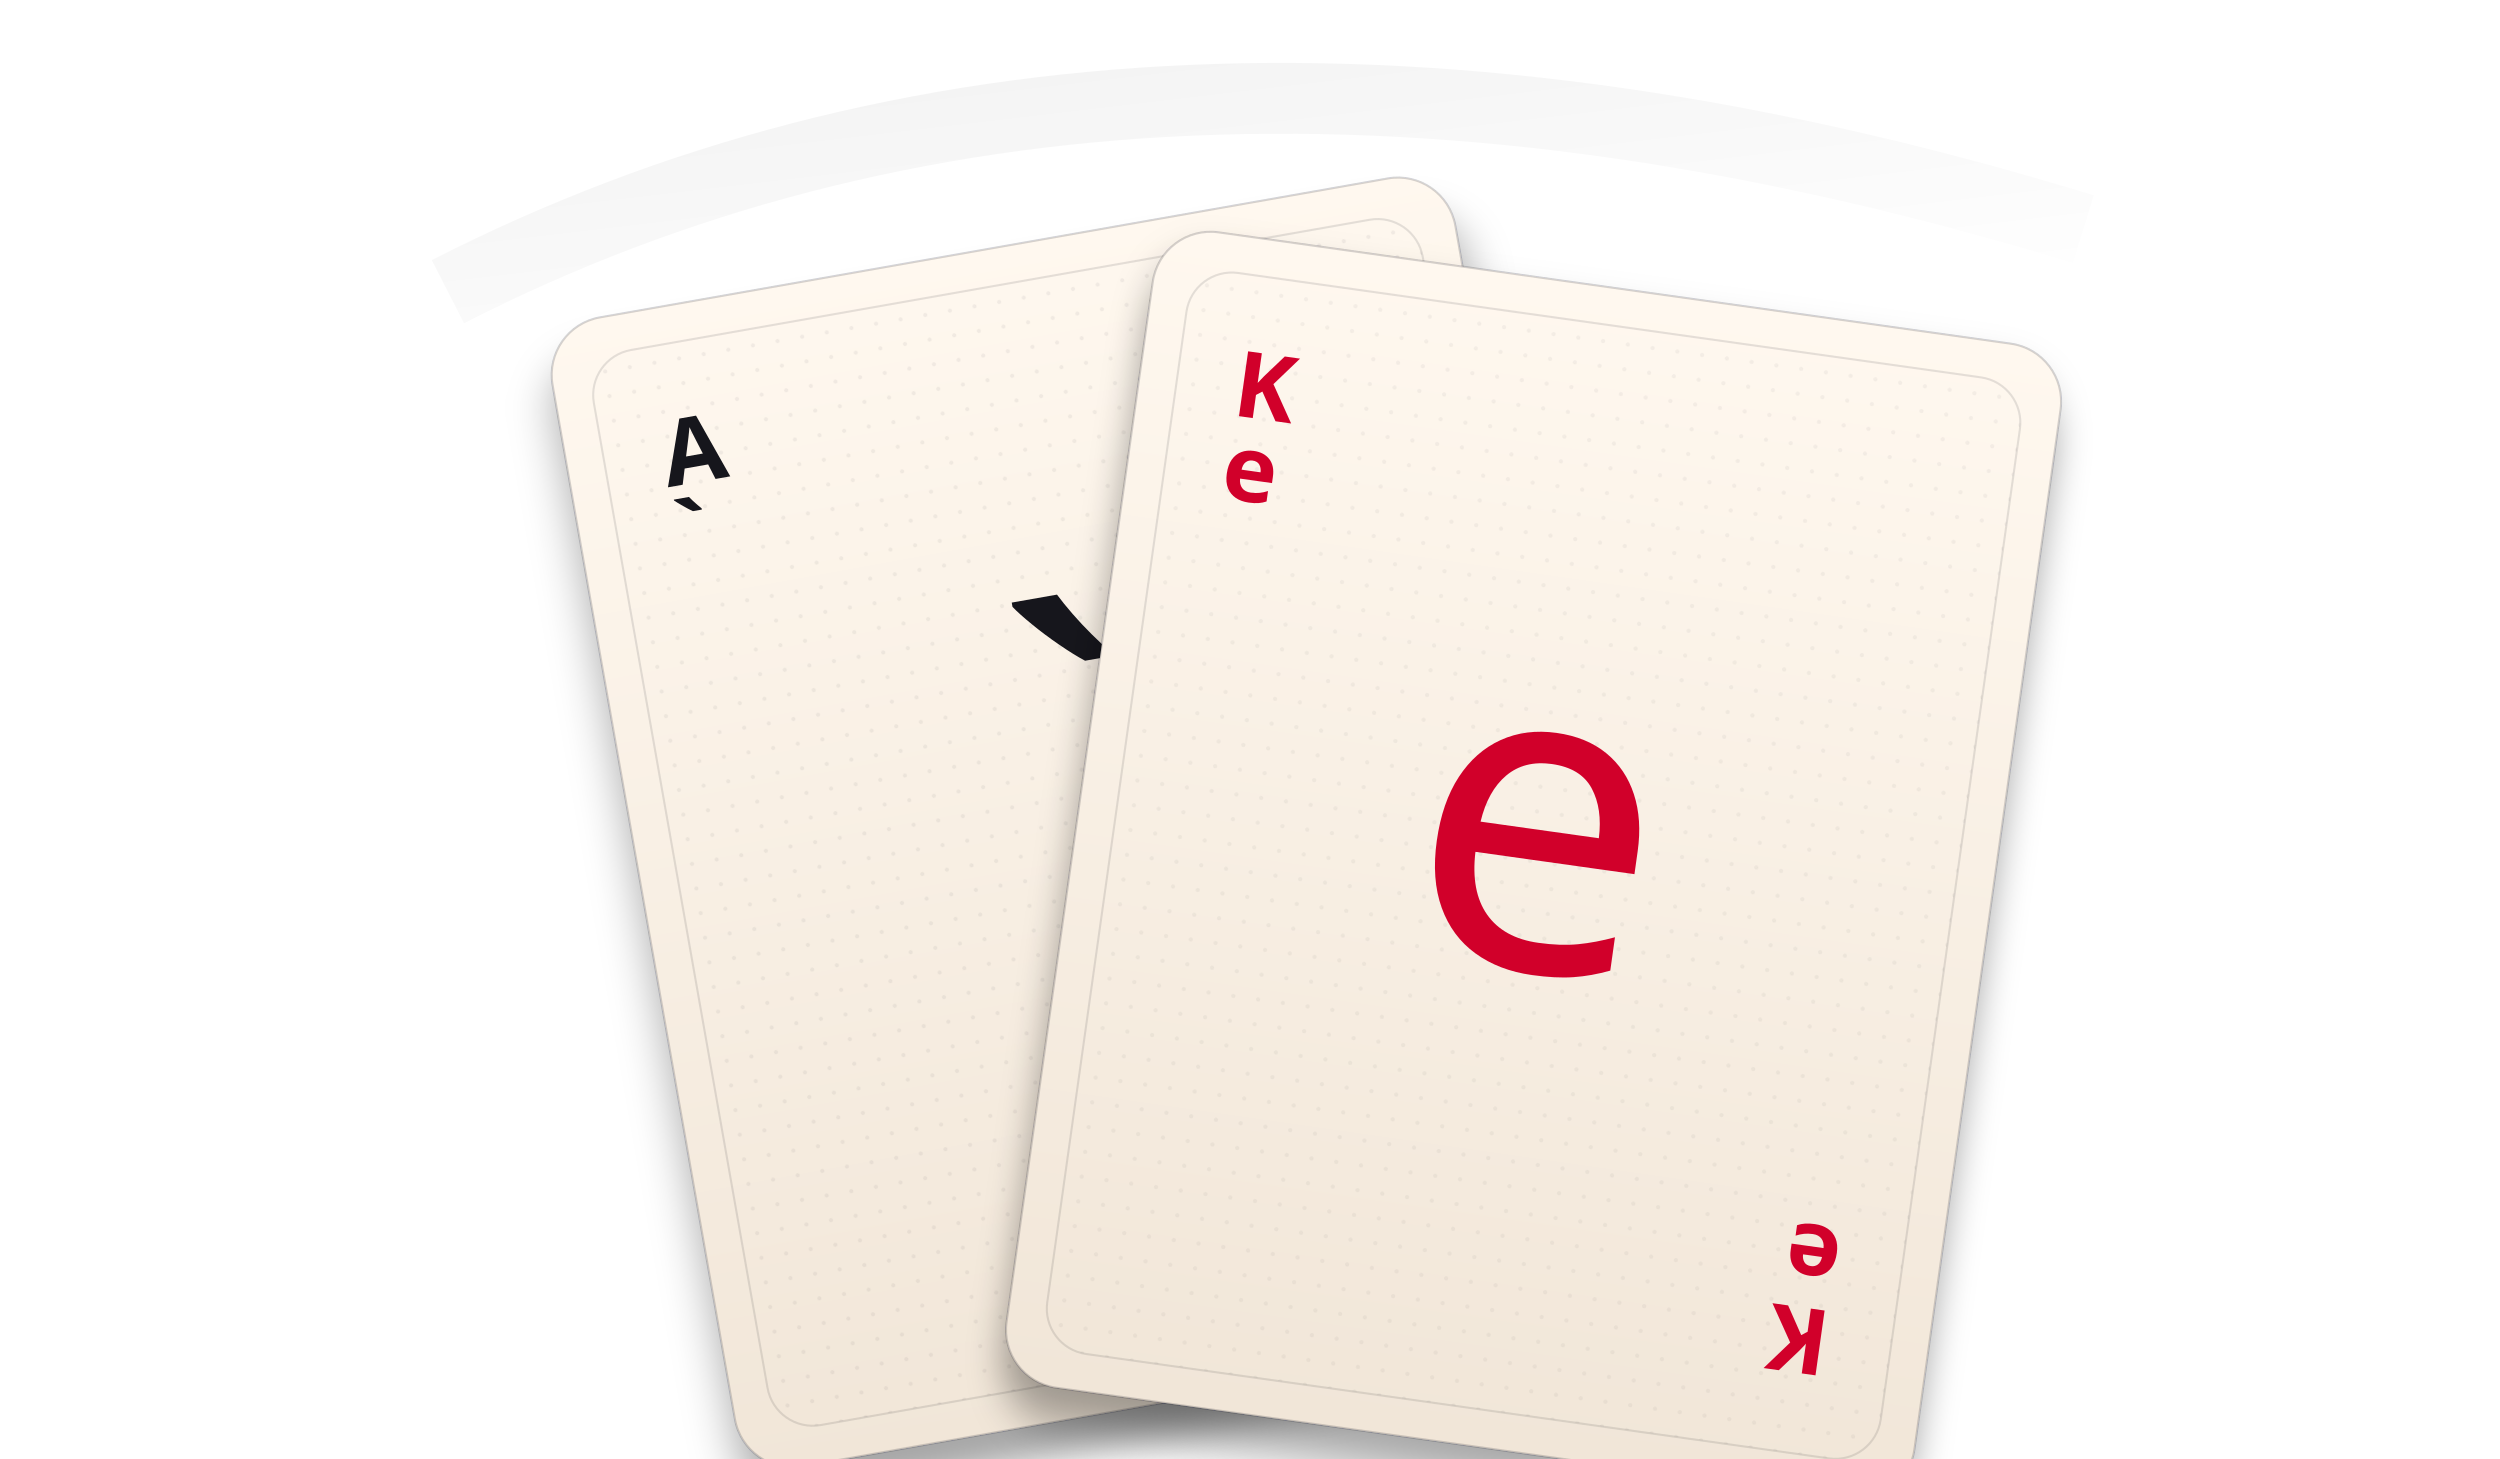
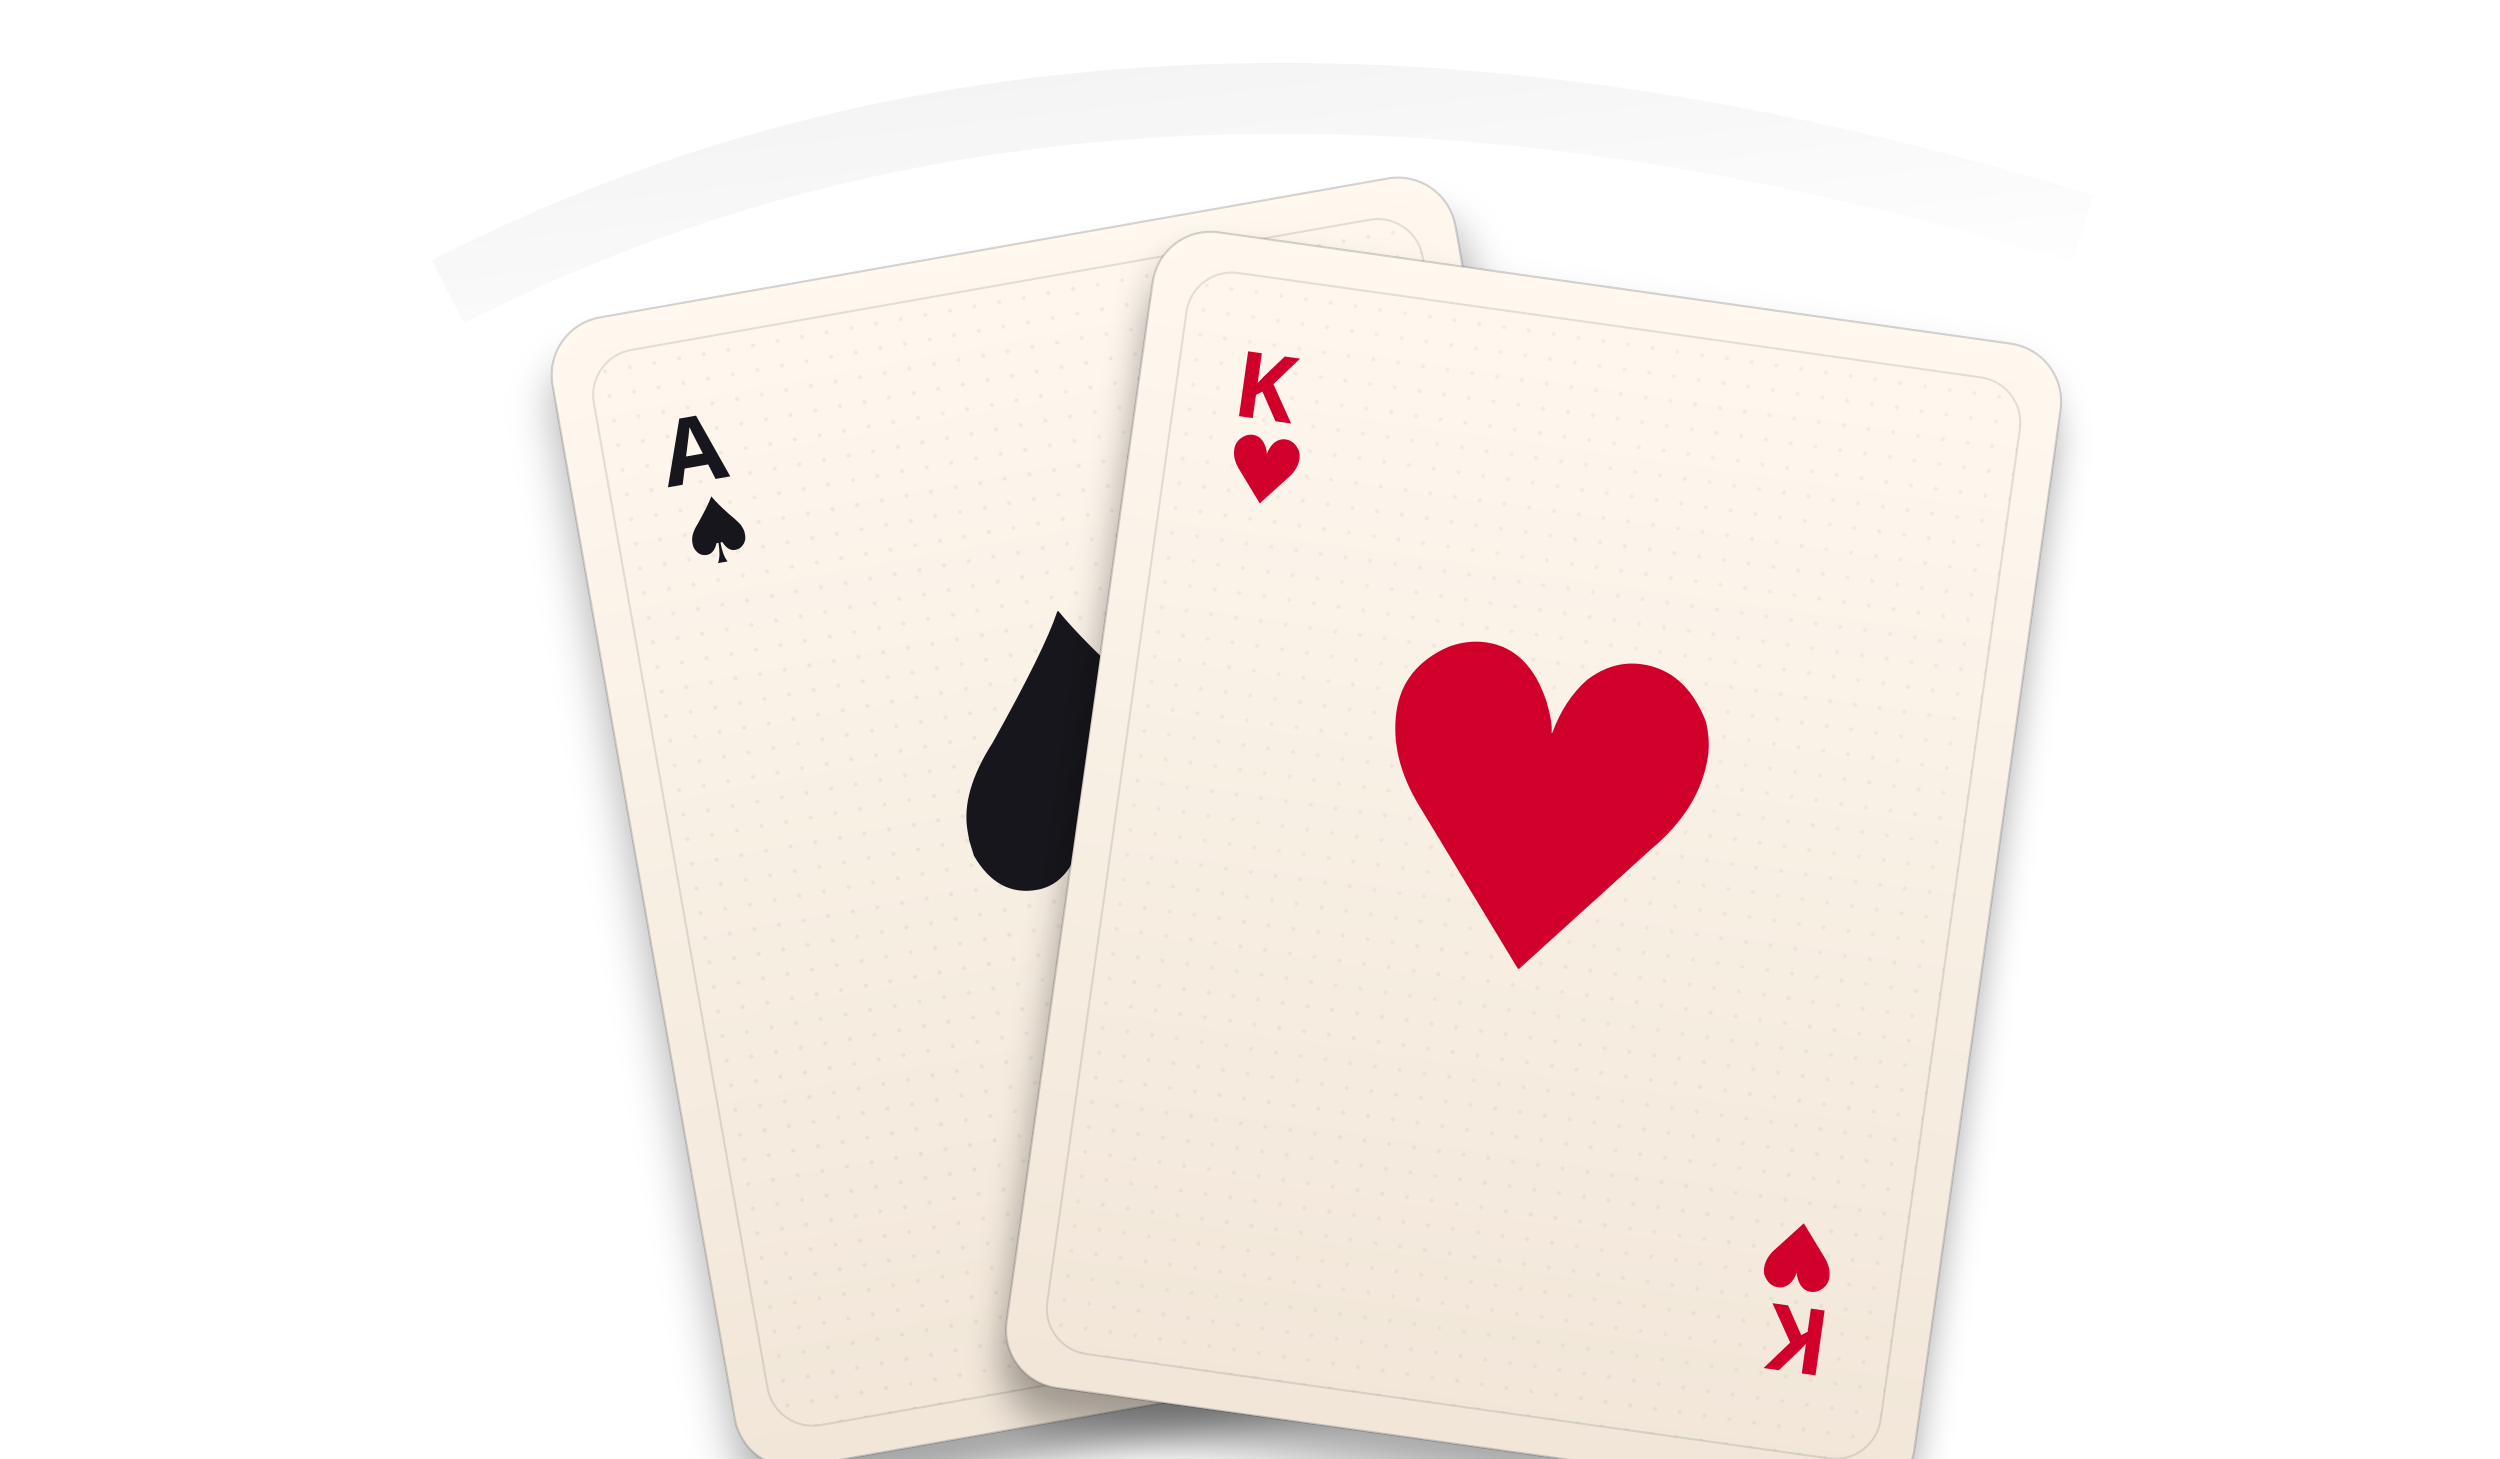
<svg xmlns="http://www.w3.org/2000/svg" width="1200" height="700" viewBox="0 0 1200 700" role="img" aria-label="Two playing cards illustration">
  <defs>
    <linearGradient id="paper" x1="0" x2="0" y1="0" y2="1">
      <stop offset="0" stop-color="#fff8ef" />
      <stop offset="1" stop-color="#f1e6d8" />
    </linearGradient>
    <linearGradient id="shadow" x1="0" x2="1" y1="0" y2="1">
      <stop offset="0" stop-color="#000" stop-opacity=".22" />
      <stop offset="1" stop-color="#000" stop-opacity="0" />
    </linearGradient>
    <pattern id="microDots" width="12" height="12" patternUnits="userSpaceOnUse">
      <circle cx="2" cy="2" r="1" fill="#12131a" opacity=".10" />
    </pattern>
    <filter id="softShadow" x="-20%" y="-20%" width="140%" height="140%">
      <feGaussianBlur in="SourceAlpha" stdDeviation="10" result="blur" />
      <feOffset dx="0" dy="16" result="off" />
      <feColorMatrix in="off" type="matrix" values="0 0 0 0 0                 0 0 0 0 0                 0 0 0 0 0                 0 0 0 .35 0" result="shadow" />
      <feMerge>
        <feMergeNode in="shadow" />
        <feMergeNode in="SourceGraphic" />
      </feMerge>
    </filter>
  </defs>
  <rect width="1200" height="700" fill="none" />
  <g transform="translate(300 110) rotate(-10 250 250)" filter="url(#softShadow)">
    <rect x="0" y="0" width="440" height="560" rx="28" fill="url(#paper)" stroke="#1b1b22" stroke-opacity=".18" />
    <rect x="18" y="18" width="404" height="524" rx="22" fill="url(#microDots)" opacity=".55" />
    <rect x="18" y="18" width="404" height="524" rx="22" fill="none" stroke="#1b1b22" stroke-opacity=".12" />
    <g font-family="ui-sans-serif, system-ui" font-weight="700">
      <text x="46" y="86" font-size="44" fill="#14141b">A</text>
-       <text x="46" y="126" font-size="44" fill="#14141b">`</text>
+       <text x="46" y="126" font-size="44" fill="#14141b">♠</text>
      <g transform="translate(392 472) rotate(180 0 0)">
        <text x="0" y="0" font-size="44" fill="#14141b">A</text>
-         <text x="0" y="40" font-size="44" fill="#14141b">`</text>
+         <text x="0" y="40" font-size="44" fill="#14141b">♠</text>
      </g>
    </g>
-     <text x="220" y="330" text-anchor="middle" font-size="210" font-family="ui-sans-serif, system-ui" fill="#14141b">`</text>
+     <text x="220" y="330" text-anchor="middle" font-size="210" font-family="ui-sans-serif, system-ui" fill="#14141b">♠</text>
  </g>
  <g transform="translate(520 140) rotate(8 250 250)" filter="url(#softShadow)">
    <rect x="0" y="0" width="440" height="560" rx="28" fill="url(#paper)" stroke="#1b1b22" stroke-opacity=".18" />
    <rect x="18" y="18" width="404" height="524" rx="22" fill="url(#microDots)" opacity=".45" />
    <rect x="18" y="18" width="404" height="524" rx="22" fill="none" stroke="#1b1b22" stroke-opacity=".12" />
    <g font-family="ui-sans-serif, system-ui" font-weight="700">
      <text x="46" y="86" font-size="44" fill="#d1002c">K</text>
-       <text x="46" y="126" font-size="44" fill="#d1002c">e</text>
+       <text x="46" y="126" font-size="44" fill="#d1002c">♥</text>
      <g transform="translate(392 472) rotate(180 0 0)">
        <text x="0" y="0" font-size="44" fill="#d1002c">K</text>
-         <text x="0" y="40" font-size="44" fill="#d1002c">e</text>
+         <text x="0" y="40" font-size="44" fill="#d1002c">♥</text>
      </g>
    </g>
-     <text x="220" y="330" text-anchor="middle" font-size="210" font-family="ui-sans-serif, system-ui" fill="#d1002c">e</text>
+     <text x="220" y="330" text-anchor="middle" font-size="210" font-family="ui-sans-serif, system-ui" fill="#d1002c">♥</text>
  </g>
  <path d="M215 140 C430 30, 690 15, 1000 110" stroke="url(#shadow)" stroke-width="34" fill="none" opacity=".22" />
</svg>
